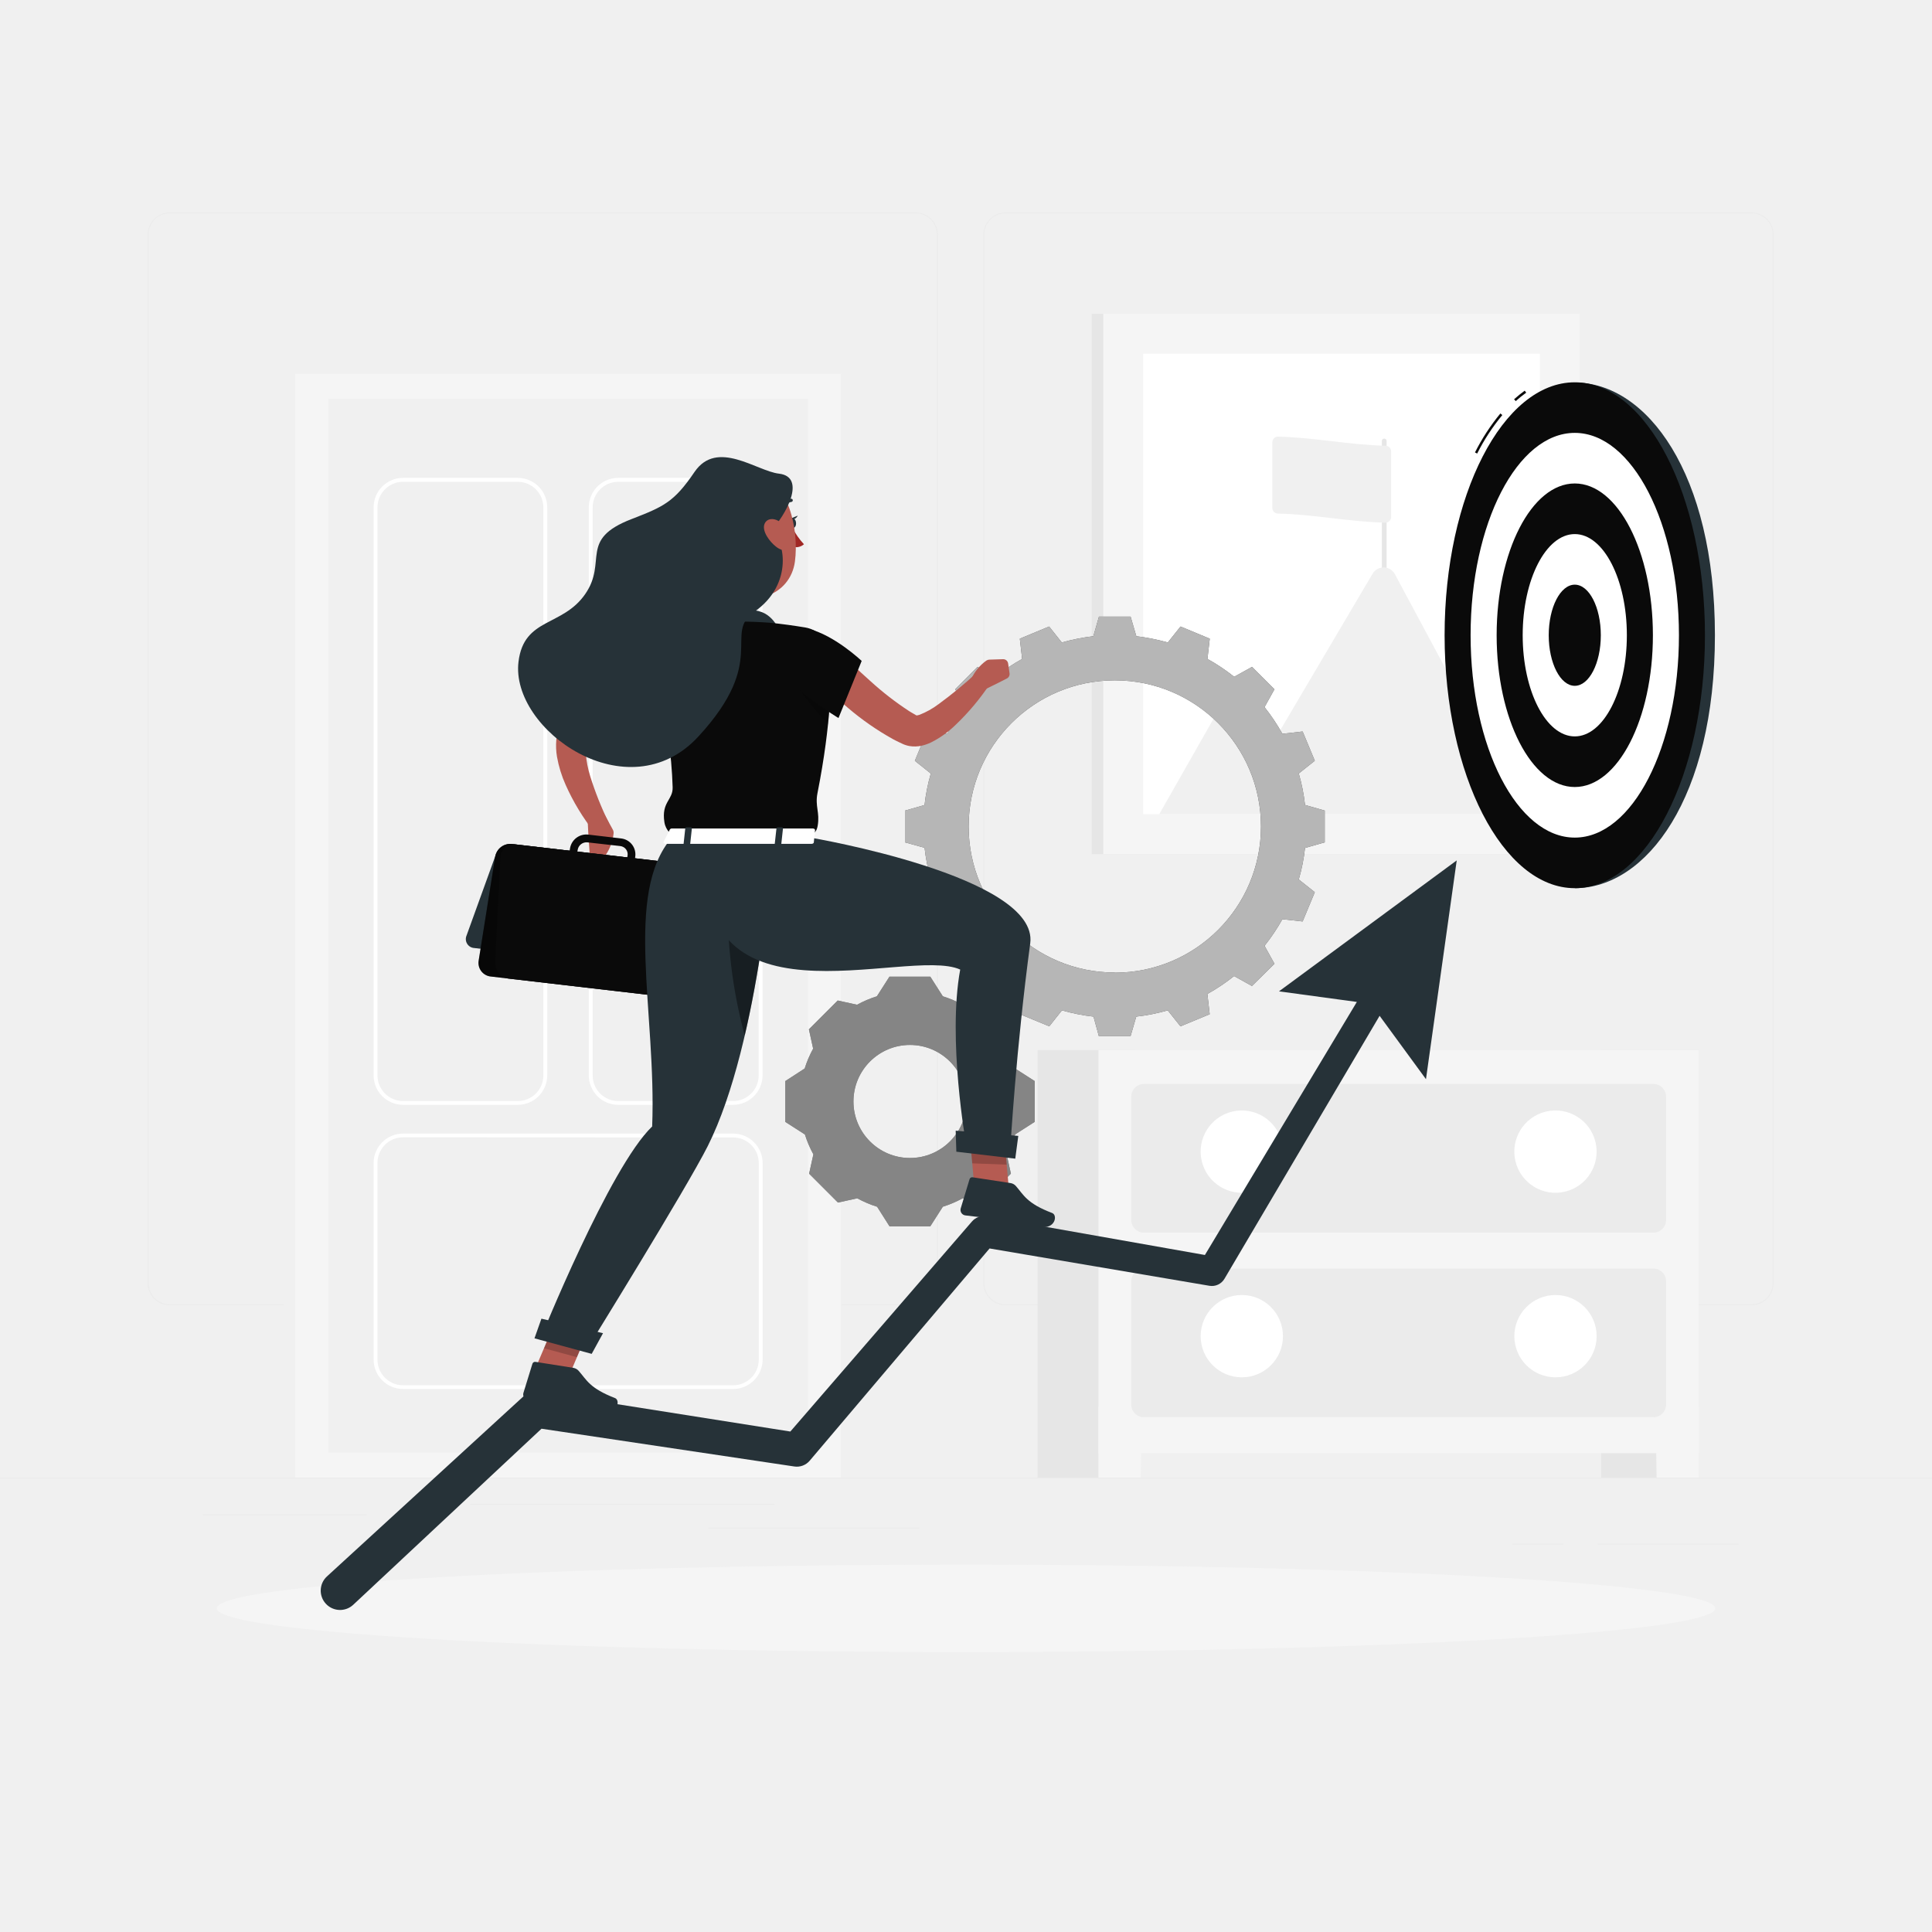
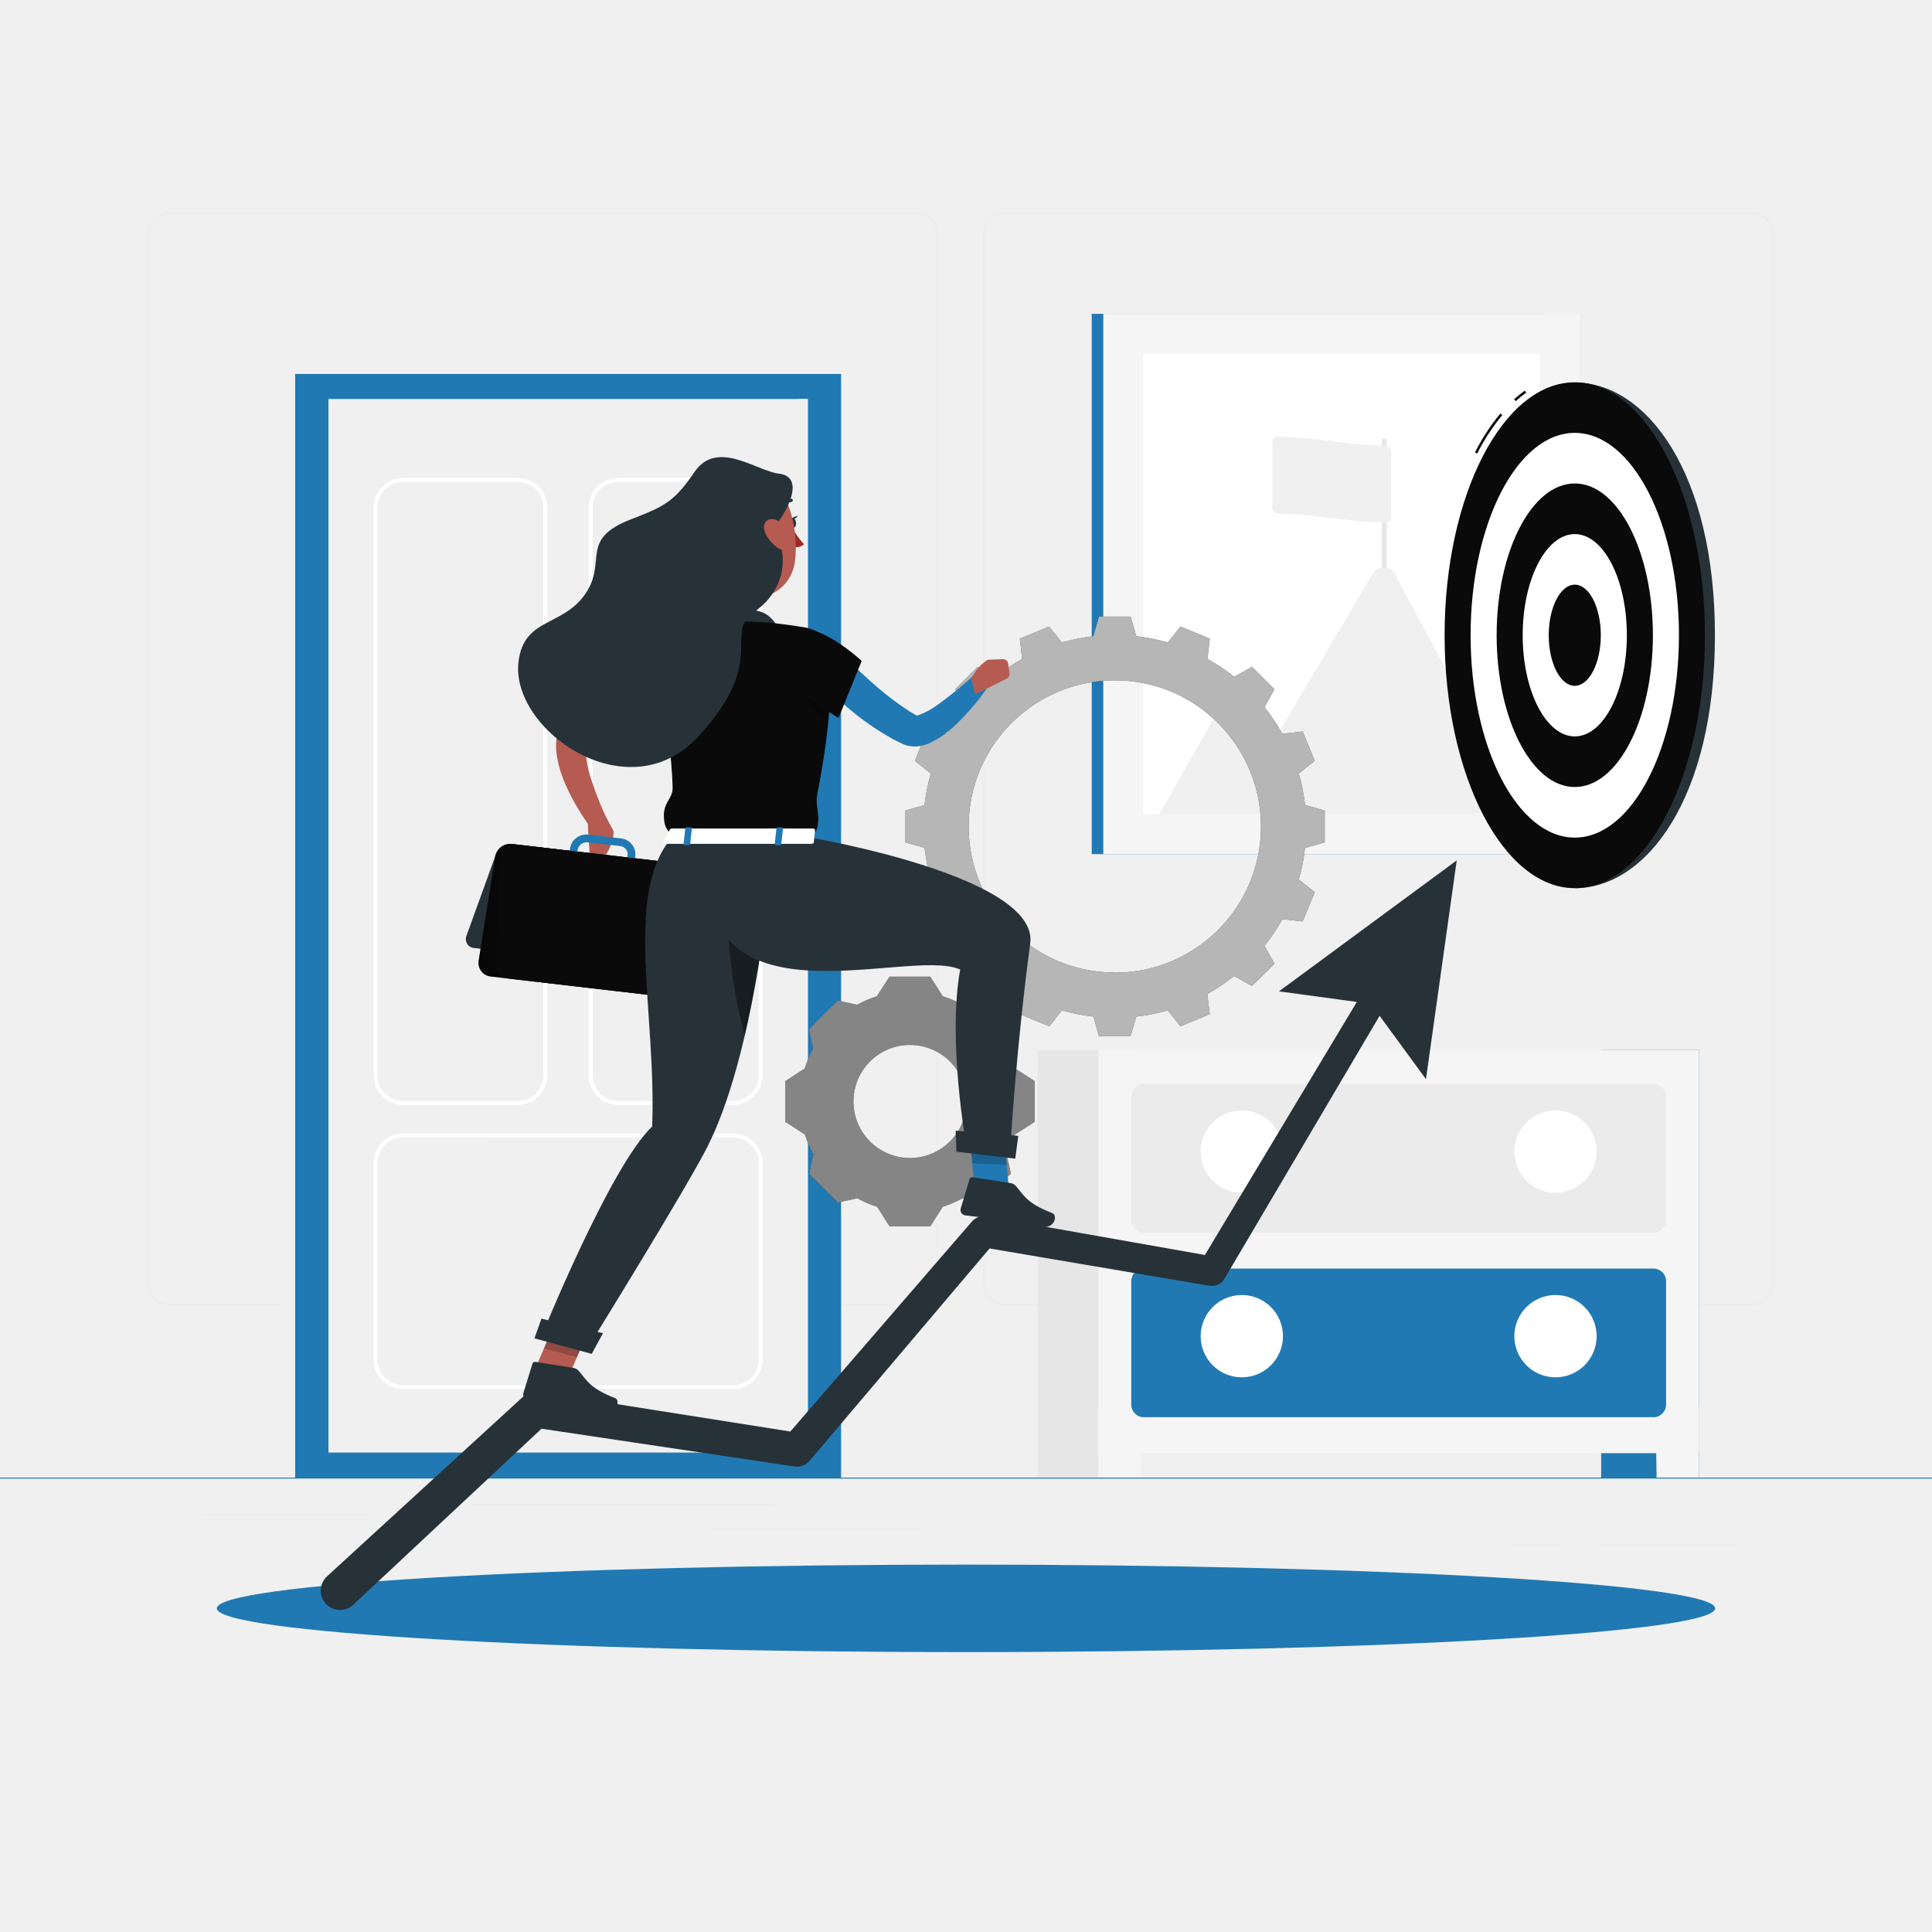
<svg xmlns="http://www.w3.org/2000/svg" viewBox="0 0 500 500">
  <g id="freepik--background-complete--inject-31">
-     <rect y="382.4" width="500" height="0.25" style="fill:#ebebeb" />
+     <rect y="382.4" width="500" height="0.25" style="fill:#2079b3" />
    <path d="M237,337.8H43.91a5.71,5.71,0,0,1-5.7-5.71V60.66A5.71,5.71,0,0,1,43.91,55H237a5.71,5.71,0,0,1,5.71,5.71V332.09A5.71,5.71,0,0,1,237,337.8ZM43.91,55.2a5.46,5.46,0,0,0-5.45,5.46V332.09a5.46,5.46,0,0,0,5.45,5.46H237a5.47,5.47,0,0,0,5.46-5.46V60.66A5.47,5.47,0,0,0,237,55.2Z" style="fill:#ebebeb" />
    <path d="M453.31,337.8H260.21a5.72,5.72,0,0,1-5.71-5.71V60.66A5.72,5.72,0,0,1,260.21,55h193.1A5.71,5.71,0,0,1,459,60.66V332.09A5.71,5.71,0,0,1,453.31,337.8ZM260.21,55.2a5.47,5.47,0,0,0-5.46,5.46V332.09a5.47,5.47,0,0,0,5.46,5.46h193.1a5.47,5.47,0,0,0,5.46-5.46V60.66a5.47,5.47,0,0,0-5.46-5.46Z" style="fill:#ebebeb" />
    <rect x="52.46" y="391.92" width="42.43" height="0.25" style="fill:#ebebeb" />
    <rect x="121.67" y="389.21" width="78.77" height="0.25" style="fill:#ebebeb" />
    <rect x="95.89" y="401.21" width="9.89" height="0.25" style="fill:#ebebeb" />
    <rect x="413.5" y="399.53" width="36.4" height="0.25" style="fill:#ebebeb" />
    <rect x="391.47" y="399.53" width="13.13" height="0.25" style="fill:#ebebeb" />
    <rect x="183.33" y="395.31" width="54.56" height="0.25" style="fill:#ebebeb" />
    <rect x="73.34" y="96.78" width="144.32" height="285.62" style="fill:#f0f0f0" />
-     <rect x="76.39" y="96.78" width="141.28" height="285.62" style="fill:#f5f5f5" />
+     <rect x="76.39" y="96.78" width="141.28" height="285.62" style="fill:#2079b3" />
    <rect x="10.7" y="177.56" width="272.66" height="124.06" transform="translate(386.62 92.56) rotate(90)" style="fill:#f0f0f0" />
    <path d="M189.74,359.47H104.31a7.63,7.63,0,0,1-7.62-7.63V301a7.63,7.63,0,0,1,7.62-7.63h85.43a7.64,7.64,0,0,1,7.63,7.63v50.88A7.64,7.64,0,0,1,189.74,359.47Zm-85.43-65.14A6.63,6.63,0,0,0,97.69,301v50.88a6.63,6.63,0,0,0,6.62,6.63h85.43a6.64,6.64,0,0,0,6.63-6.63V301a6.64,6.64,0,0,0-6.63-6.63Z" style="fill:#fff" />
    <path d="M134,285.93H104.31a7.63,7.63,0,0,1-7.62-7.63v-147a7.63,7.63,0,0,1,7.62-7.63H134a7.63,7.63,0,0,1,7.62,7.63v147A7.63,7.63,0,0,1,134,285.93ZM104.31,124.69a6.63,6.63,0,0,0-6.62,6.63v147a6.63,6.63,0,0,0,6.62,6.63H134a6.63,6.63,0,0,0,6.62-6.63v-147a6.63,6.63,0,0,0-6.62-6.63Z" style="fill:#fff" />
    <path d="M189.74,285.93H160a7.63,7.63,0,0,1-7.62-7.63v-147a7.63,7.63,0,0,1,7.62-7.63h29.72a7.64,7.64,0,0,1,7.63,7.63v147A7.64,7.64,0,0,1,189.74,285.93ZM160,124.69a6.63,6.63,0,0,0-6.62,6.63v147a6.63,6.63,0,0,0,6.62,6.63h29.72a6.64,6.64,0,0,0,6.63-6.63v-147a6.64,6.64,0,0,0-6.63-6.63Z" style="fill:#fff" />
    <path d="M180.59,228.37h18.67a2.46,2.46,0,0,0,2.46-2.46h0a2.47,2.47,0,0,0-2.46-2.46H180.59a2.46,2.46,0,0,0-2.46,2.46h0A2.46,2.46,0,0,0,180.59,228.37Z" style="fill:#e0e0e0" />
    <rect x="71.61" y="238.47" width="272.66" height="2.23" transform="translate(447.53 31.65) rotate(90)" style="fill:#f0f0f0" />
-     <rect x="282.54" y="81.22" width="117.33" height="139.83" style="fill:#e6e6e6" />
+     <rect x="282.54" y="81.22" width="117.33" height="139.83" style="fill:#2079b3" />
    <rect x="285.53" y="81.22" width="123.3" height="139.83" style="fill:#f5f5f5" />
    <rect x="295.86" y="91.55" width="102.65" height="119.17" style="fill:#fff" />
    <path d="M358.24,152.8a.61.61,0,0,1-.62-.61V114.05a.62.62,0,0,1,1.23,0v38.14A.61.61,0,0,1,358.24,152.8Z" style="fill:#e6e6e6" />
    <path d="M300,210.73l17.13-30.11a3.3,3.3,0,0,1,5.23-.68l8.92,9.11,23.95-40.58a3.31,3.31,0,0,1,5.76.12l33.33,62.14Z" style="fill:#f0f0f0" />
    <path d="M358.54,135.26c-9.27-.19-18.55-2.16-27.83-2.35a1.45,1.45,0,0,1-1.43-1.45v-17a1.45,1.45,0,0,1,1.48-1.46c9.27.2,18.55,2.16,27.83,2.36a1.44,1.44,0,0,1,1.43,1.44v17A1.45,1.45,0,0,1,358.54,135.26Z" style="fill:#f0f0f0" />
-     <rect x="414.38" y="271.75" width="25.3" height="110.65" style="fill:#e6e6e6" />
+     <rect x="414.38" y="271.75" width="25.3" height="110.65" style="fill:#2079b3" />
    <polygon points="428.72 382.4 439.68 382.4 439.68 364.04 428.45 364.04 428.72 382.4" style="fill:#f5f5f5" />
    <rect x="268.53" y="271.75" width="25.3" height="110.65" style="fill:#e6e6e6" />
    <rect x="284.27" y="271.75" width="155.41" height="104.33" style="fill:#f5f5f5" />
    <polygon points="295.22 382.4 284.27 382.4 284.27 364.04 295.49 364.04 295.22 382.4" style="fill:#f5f5f5" />
    <rect x="292.77" y="280.53" width="138.41" height="38.48" rx="3.29" style="fill:#ebebeb" />
    <circle cx="402.56" cy="298.02" r="10.65" transform="translate(-57.7 100.46) rotate(-13.28)" style="fill:#fff" />
-     <rect x="292.77" y="328.3" width="138.41" height="38.48" rx="3.29" style="fill:#ebebeb" />
+     <rect x="292.77" y="328.3" width="138.41" height="38.48" rx="3.29" style="fill:#2079b3" />
    <circle cx="402.56" cy="345.8" r="10.65" style="fill:#fff" />
    <circle cx="321.38" cy="298.02" r="10.65" transform="translate(-59.87 81.81) rotate(-13.28)" style="fill:#fff" />
    <circle cx="321.38" cy="345.8" r="10.65" style="fill:#fff" />
  </g>
  <g id="freepik--Shadow--inject-31">
-     <ellipse id="freepik--path--inject-31" cx="250" cy="416.24" rx="193.89" ry="11.32" style="fill:#f5f5f5" />
+     <ellipse id="freepik--path--inject-31" cx="250" cy="416.24" rx="193.89" ry="11.32" style="fill:#2079b3" />
  </g>
  <g id="freepik--Gears--inject-31">
    <path d="M234.2,218v-8.21l5.07-1.45a48.79,48.79,0,0,1,1.62-8.15l-4.13-3.3,3.13-7.57,5.24.6a52.12,52.12,0,0,1,4.64-6.91l-2.56-4.62,5.78-5.8,4.64,2.56a49.41,49.41,0,0,1,6.9-4.62l-.6-5.24,7.58-3.15,3.28,4.13a53.45,53.45,0,0,1,8.17-1.62l1.45-5.07h8.19l1.48,5.07a53.68,53.68,0,0,1,8.15,1.62l3.29-4.13,7.57,3.15-.6,5.24a48.93,48.93,0,0,1,6.91,4.62l4.62-2.56,5.81,5.8L327.26,183a51,51,0,0,1,4.62,6.91l5.24-.6,3.15,7.57-4.15,3.3a47.8,47.8,0,0,1,1.62,8.15l5.1,1.45V218l-5.1,1.45a47.34,47.34,0,0,1-1.62,8.16l4.15,3.29-3.15,7.57-5.24-.58a50.82,50.82,0,0,1-4.62,6.89l2.57,4.64L324,255.17l-4.62-2.57a49.93,49.93,0,0,1-6.91,4.64l.6,5.24-7.57,3.13-3.29-4.13a49.2,49.2,0,0,1-8.15,1.62l-1.48,5.08h-8.19L283,263.1a49,49,0,0,1-8.17-1.62l-3.28,4.13-7.58-3.13.6-5.24a50.44,50.44,0,0,1-6.9-4.64L253,255.17l-5.78-5.79,2.56-4.64a51.91,51.91,0,0,1-4.64-6.89l-5.24.58-3.13-7.57,4.13-3.29a48.31,48.31,0,0,1-1.62-8.16Zm54.31,33.73a37.83,37.83,0,1,0-37.83-37.82A37.82,37.82,0,0,0,288.51,251.69Z" style="fill:#0A0A0A" />
    <path d="M234.2,218v-8.21l5.07-1.45a48.79,48.79,0,0,1,1.62-8.15l-4.13-3.3,3.13-7.57,5.24.6a52.12,52.12,0,0,1,4.64-6.91l-2.56-4.62,5.78-5.8,4.64,2.56a49.41,49.41,0,0,1,6.9-4.62l-.6-5.24,7.58-3.15,3.28,4.13a53.45,53.45,0,0,1,8.17-1.62l1.45-5.07h8.19l1.48,5.07a53.68,53.68,0,0,1,8.15,1.62l3.29-4.13,7.57,3.15-.6,5.24a48.93,48.93,0,0,1,6.91,4.62l4.62-2.56,5.81,5.8L327.26,183a51,51,0,0,1,4.62,6.91l5.24-.6,3.15,7.57-4.15,3.3a47.8,47.8,0,0,1,1.62,8.15l5.1,1.45V218l-5.1,1.45a47.34,47.34,0,0,1-1.62,8.16l4.15,3.29-3.15,7.57-5.24-.58a50.82,50.82,0,0,1-4.62,6.89l2.57,4.64L324,255.17l-4.62-2.57a49.93,49.93,0,0,1-6.91,4.64l.6,5.24-7.57,3.13-3.29-4.13a49.2,49.2,0,0,1-8.15,1.62l-1.48,5.08h-8.19L283,263.1a49,49,0,0,1-8.17-1.62l-3.28,4.13-7.58-3.13.6-5.24a50.44,50.44,0,0,1-6.9-4.64L253,255.17l-5.78-5.79,2.56-4.64a51.91,51.91,0,0,1-4.64-6.89l-5.24.58-3.13-7.57,4.13-3.29a48.31,48.31,0,0,1-1.62-8.16Zm54.31,33.73a37.83,37.83,0,1,0-37.83-37.82A37.82,37.82,0,0,0,288.51,251.69Z" style="fill:#fff;opacity:0.7" />
    <path d="M208.25,276.53a27.88,27.88,0,0,1,2.19-5.14l-1.1-5,7.46-7.46,5,1.1a27.88,27.88,0,0,1,5.14-2.19l3.25-5.08h10.57l3.24,5.08a28,28,0,0,1,5.15,2.19l5-1.1,7.47,7.46-1.1,5a28.58,28.58,0,0,1,2.19,5.14l5.07,3.25v10.56l-5.07,3.25a29.3,29.3,0,0,1-2.19,5.15l1.1,5-7.47,7.47-5-1.1a28.68,28.68,0,0,1-5.15,2.19l-3.24,5.07H230.21L227,312.31a28.58,28.58,0,0,1-5.14-2.19l-5,1.1-7.46-7.47,1.1-5a28.57,28.57,0,0,1-2.19-5.15l-5.07-3.25V279.78Zm27.24,23.16a14.63,14.63,0,1,0-14.62-14.63A14.63,14.63,0,0,0,235.49,299.69Z" style="fill:#0A0A0A" />
    <path d="M208.25,276.53a27.88,27.88,0,0,1,2.19-5.14l-1.1-5,7.46-7.46,5,1.1a27.88,27.88,0,0,1,5.14-2.19l3.25-5.08h10.57l3.24,5.08a28,28,0,0,1,5.15,2.19l5-1.1,7.47,7.46-1.1,5a28.58,28.58,0,0,1,2.19,5.14l5.07,3.25v10.56l-5.07,3.25a29.3,29.3,0,0,1-2.19,5.15l1.1,5-7.47,7.47-5-1.1a28.68,28.68,0,0,1-5.15,2.19l-3.24,5.07H230.21L227,312.31a28.58,28.58,0,0,1-5.14-2.19l-5,1.1-7.46-7.47,1.1-5a28.57,28.57,0,0,1-2.19-5.15l-5.07-3.25V279.78Zm27.24,23.16a14.63,14.63,0,1,0-14.62-14.63A14.63,14.63,0,0,0,235.49,299.69Z" style="fill:#fff;opacity:0.5" />
  </g>
  <g id="freepik--Goal--inject-31">
    <path d="M407.55,99V229.86c18.61,0,36.27-23.48,36.27-65.46S426.16,99,407.55,99Z" style="fill:#263238" />
    <path d="M392.27,103.81l-.43-.48a32.87,32.87,0,0,1,2.76-2.23l.38.53A28.43,28.43,0,0,0,392.27,103.81Z" style="fill:#0A0A0A" />
    <path d="M382.29,117.38l-.57-.29A54.2,54.2,0,0,1,388.3,107l.5.42A52.85,52.85,0,0,0,382.29,117.38Z" style="fill:#0A0A0A" />
    <ellipse cx="407.55" cy="164.4" rx="33.69" ry="65.46" style="fill:#0A0A0A" />
    <ellipse cx="407.55" cy="164.4" rx="26.96" ry="52.37" style="fill:#fff" />
    <ellipse cx="407.55" cy="164.4" rx="20.22" ry="39.28" style="fill:#0A0A0A" />
    <ellipse cx="407.55" cy="164.4" rx="13.48" ry="26.18" style="fill:#fff" />
    <ellipse cx="407.55" cy="164.4" rx="6.74" ry="13.09" style="fill:#0A0A0A" />
  </g>
  <g id="freepik--Arrow--inject-31">
    <path d="M377,222.67l-46,33.89,20.15,2.74-39.32,65.49-56.55-10a4,4,0,0,0-3.74,1.33l0,0-47,54.36-65.17-10.3a4.65,4.65,0,0,0-3.86,1.16l0,0L84.59,408l0,0a5,5,0,0,0,6.83,7.31l48.72-45.56,65.4,9.77h0a4.35,4.35,0,0,0,4-1.48L256.1,323.1,313,332.76h0a3.78,3.78,0,0,0,3.89-1.81l40.15-68.06,12,16.4Z" style="fill:#263238" />
  </g>
  <g id="freepik--Character--inject-31">
    <path d="M171.56,175.94l-.52.26-.64.33c-.43.24-.88.47-1.32.73-.88.5-1.76,1.05-2.63,1.63-1.75,1.13-3.44,2.39-5.11,3.7s-3.25,2.73-4.82,4.18L154.23,189l-1.12,1.16-.55.59-.21.22a6.06,6.06,0,0,0-.75,4,27.2,27.2,0,0,0,1.13,5.86,83.47,83.47,0,0,0,4.81,12.08l-3.75,2.45a57.58,57.58,0,0,1-7.39-12.21,31.06,31.06,0,0,1-2.25-7.29,17.08,17.08,0,0,1-.18-4.34,11.28,11.28,0,0,1,1.56-4.87,9.69,9.69,0,0,1,.81-1.14l.56-.7,1.14-1.38c.77-.92,1.57-1.81,2.38-2.69a70.47,70.47,0,0,1,5.21-5,58.79,58.79,0,0,1,5.8-4.43c1-.68,2.06-1.33,3.16-1.94.53-.32,1.09-.61,1.66-.9l.89-.43c.32-.15.56-.26,1-.45Z" style="fill:#b55b52" />
    <path d="M185.61,140.31c.34,5.33,1.14,17-3,20,0,0,.73,5.46,10.39,6.73,10.63,1.39,5.77-4.61,5.77-4.61-5.62-2.14-4.91-6.43-3.37-10.33Z" style="fill:#b55b52" />
    <path d="M180.57,163s-.94-3-1.28-4.75,12.79-1.18,17.14-.07,5.73,6.21,5.73,6.21Z" style="fill:#263238" />
    <path d="M205.06,136.58a19.27,19.27,0,0,0,3,4.27,3,3,0,0,1-2.47.73Z" style="fill:#a02724" />
    <path d="M202,131.94a.45.45,0,0,1-.19-.05.42.42,0,0,1-.17-.57,4.16,4.16,0,0,1,3.08-2.26.42.42,0,0,1,.45.38.41.41,0,0,1-.37.46h0a3.29,3.29,0,0,0-2.42,1.81A.43.43,0,0,1,202,131.94Z" style="fill:#263238" />
    <path d="M204.3,135.43c.07.71.51,1.24,1,1.2s.78-.66.71-1.37-.51-1.25-1-1.2S204.23,134.72,204.3,135.43Z" style="fill:#263238" />
    <path d="M204.81,134.12l1.65-.67S205.72,134.87,204.81,134.12Z" style="fill:#263238" />
    <polygon points="136.87 358.13 145.4 360.44 153.48 341.43 144.95 339.12 136.87 358.13" style="fill:#b55b52" />
    <path d="M148.39,354l-9.81-1.55a.71.71,0,0,0-.79.49l-2.34,7.58a1.43,1.43,0,0,0,1.15,1.78c3.43.48,5.11.54,9.42,1.22,2.65.42,6.49,1.31,10.15,1.88s4.43-3,3-3.58c-6.61-2.55-7.37-4.75-9.37-7A2.37,2.37,0,0,0,148.39,354Z" style="fill:#263238" />
    <polygon points="144.95 339.12 153.48 341.44 149.31 351.24 140.78 348.92 144.95 339.12" style="opacity:0.2" />
    <path d="M175.69,162.11c-3.5-1.36-14.08,7.46-14.08,7.46l4.72,16.26s11.85-6.88,12.91-11.65C180.35,169.22,179.83,163.72,175.69,162.11Z" style="fill:#0A0A0A" />
    <path d="M215.05,170.28c0,5.68.21,16.21-3.49,35-.67,3.41.65,4.93.06,8.41-.39,2.28-1.67,1.94-1.85,3.05H173.89c0-1.06-1.57-1.63-1.94-3.94-.83-5.28,2.23-5.72,2.13-9.05-.25-8.4-1.48-17.85-5.15-34.43a6,6,0,0,1,5-7.29c2.58-.37,5.68-.73,8.82-.88a113.56,113.56,0,0,1,16.3,0c3.18.29,6.55.78,9.29,1.23A8,8,0,0,1,215.05,170.28Z" style="fill:#0A0A0A" />
    <path d="M205.14,175.22c1.6,3.82,6.7,9.55,9.16,12.19.38-3.68.57-6.8.67-9.44Z" style="opacity:0.2" />
-     <path d="M216,167.44c2.94,3,6.14,6.06,9.33,8.89a78.82,78.82,0,0,0,9.93,7.69c.42.29.85.49,1.27.75l.63.36c.09.05,0,0,0,0l-.07,0-.12,0c-.26,0,.32.11,1-.14a20.82,20.82,0,0,0,4.88-2.72,112.12,112.12,0,0,0,9.95-8.19l3.43,2.87a62.25,62.25,0,0,1-9,10.72,25,25,0,0,1-6.34,4.5,11.52,11.52,0,0,1-2.33.81,8.26,8.26,0,0,1-3.18.1,6.51,6.51,0,0,1-.92-.23,4.34,4.34,0,0,1-.47-.16l-.39-.17-.85-.4c-.55-.28-1.15-.54-1.67-.84a71.34,71.34,0,0,1-11.65-8.1,110.33,110.33,0,0,1-10.07-9.54Z" style="fill:#b55b52" />
+     <path d="M216,167.44c2.94,3,6.14,6.06,9.33,8.89a78.82,78.82,0,0,0,9.93,7.69c.42.29.85.49,1.27.75l.63.36c.09.05,0,0,0,0l-.07,0-.12,0c-.26,0,.32.11,1-.14a20.82,20.82,0,0,0,4.88-2.72,112.12,112.12,0,0,0,9.95-8.19l3.43,2.87a62.25,62.25,0,0,1-9,10.72,25,25,0,0,1-6.34,4.5,11.52,11.52,0,0,1-2.33.81,8.26,8.26,0,0,1-3.18.1,6.51,6.51,0,0,1-.92-.23,4.34,4.34,0,0,1-.47-.16l-.39-.17-.85-.4c-.55-.28-1.15-.54-1.67-.84a71.34,71.34,0,0,1-11.65-8.1,110.33,110.33,0,0,1-10.07-9.54Z" style="fill:#2079b3" />
    <path d="M255.21,171a12.05,12.05,0,0,0-3.81,4.62l.75,3.36a.58.58,0,0,0,.82.39l5.37-2.64,2.24-1.14a1.29,1.29,0,0,0,.69-1.34l-.37-2.55a1.28,1.28,0,0,0-1.32-1.1l-3.48.11A1.65,1.65,0,0,0,255.21,171Z" style="fill:#b55b52" />
    <path d="M158.79,215.75a12.2,12.2,0,0,1-2.1,5.61l-3.29,1a.58.58,0,0,1-.75-.51l-.39-6-.15-3.06a.53.53,0,0,1,.33-.52l3.53-1.4a.54.54,0,0,1,.67.25l2,3.67A1.72,1.72,0,0,1,158.79,215.75Z" style="fill:#b55b52" />
    <path d="M122.75,245.35l35.87,4.2A4.08,4.08,0,0,0,162.7,247l7.64-21.13a2.32,2.32,0,0,0-2-3.25l-35.87-4.2a4.08,4.08,0,0,0-4.08,2.55l-7.64,21.13A2.32,2.32,0,0,0,122.75,245.35Z" style="fill:#263238" />
    <path d="M127,252.72l44,5.11a3.93,3.93,0,0,0,4.3-3.26l4.28-26.91a3.55,3.55,0,0,0-3.12-4.13l-44-5.11a3.94,3.94,0,0,0-4.3,3.27l-4.28,26.91A3.54,3.54,0,0,0,127,252.72Z" style="fill:#0A0A0A" />
    <path d="M127,252.72l44,5.11a3.93,3.93,0,0,0,4.3-3.26l4.28-26.91a3.55,3.55,0,0,0-3.12-4.13l-44-5.11a3.94,3.94,0,0,0-4.3,3.27l-4.28,26.91A3.54,3.54,0,0,0,127,252.72Z" style="opacity:0.3" />
-     <path d="M161.38,229.19h-.24l-12.77-1.49h0a2,2,0,0,1-1.39-.79,2,2,0,0,1-.39-1.56l.93-5.8a4.29,4.29,0,0,1,4.69-3.56l8.54,1a4.16,4.16,0,0,1,3.64,4.8l-.9,5.62A2.15,2.15,0,0,1,161.38,229.19Zm-12.78-3.48,12.77,1.48a.14.14,0,0,0,.15-.11l.89-5.63a2.11,2.11,0,0,0-.4-1.65,2.18,2.18,0,0,0-1.49-.84L152,218a2.32,2.32,0,0,0-2.49,1.9l-.92,5.8-.08,1Z" style="fill:#0A0A0A" />
+     <path d="M161.38,229.19h-.24l-12.77-1.49h0a2,2,0,0,1-1.39-.79,2,2,0,0,1-.39-1.56l.93-5.8a4.29,4.29,0,0,1,4.69-3.56l8.54,1a4.16,4.16,0,0,1,3.64,4.8l-.9,5.62A2.15,2.15,0,0,1,161.38,229.19Zm-12.78-3.48,12.77,1.48a.14.14,0,0,0,.15-.11l.89-5.63a2.11,2.11,0,0,0-.4-1.65,2.18,2.18,0,0,0-1.49-.84L152,218a2.32,2.32,0,0,0-2.49,1.9l-.92,5.8-.08,1Z" style="fill:#2079b3" />
    <path d="M175.69,258.38l-44-5.11a4.06,4.06,0,0,1-3.53-4.17l1.36-27.25a3.46,3.46,0,0,1,3.9-3.31l44,5.11a4,4,0,0,1,3.53,4.17l-1.36,27.25A3.46,3.46,0,0,1,175.69,258.38Z" style="fill:#0A0A0A" />
    <path d="M209.18,162.72c6.79,1.64,13.82,8.33,13.82,8.33l-6,14.78s-14-8.54-15.3-13.25C200,166.32,202.63,161.14,209.18,162.72Z" style="fill:#0A0A0A" />
    <path d="M180.21,135.46c1.43,8.65,1.86,12.34,6.71,16.36,7.31,6,17.63,2.38,18.81-6.52,1.06-8-1.46-20.82-10.34-23.41A12,12,0,0,0,180.21,135.46Z" style="fill:#b55b52" />
    <path d="M201.59,122.58c-5.74-.65-16-9-21.84-.45-5.34,7.88-8.05,9-16.31,12.21-13.78,5.3-6.11,10.92-12,19.42s-15.84,6-17.25,17.49c-2.17,17.59,28.33,39.17,46.58,19.33S187,164,195.22,158.33c10.41-7.22,7.78-19.24,4.2-20.88C203.34,133.45,208.85,123.42,201.59,122.58Z" style="fill:#263238" />
    <path d="M202.51,135.67a8.07,8.07,0,0,1,2.11,4.81c.13,2.25-2,2.43-3.78,1-1.64-1.26-3.69-4-3-5.84S201,134,202.51,135.67Z" style="fill:#b55b52" />
    <path d="M200.3,216.78s-3.52,52.78-17.15,79.86c-5.55,11-30.9,51.95-30.9,51.95l-12.4-2.06s17.93-44.53,28.93-55c1.15-29.45-7.45-60.34,5.11-74.78Z" style="fill:#263238" />
    <path d="M188.4,231a126.32,126.32,0,0,0,4.34,37c2-8.5,3.48-17.15,4.61-24.86A62,62,0,0,0,188.4,231Z" style="opacity:0.4" />
    <polygon points="153.13 350.38 138.32 346.36 140.12 341.27 156.06 345.03 153.13 350.38" style="fill:#263238" />
-     <polygon points="252.49 310.92 261.49 312.24 259.69 291.91 250.69 290.58 252.49 310.92" style="fill:#b55b52" />
+     <polygon points="252.49 310.92 261.49 312.24 259.69 291.91 250.69 290.58 252.49 310.92" style="fill:#2079b3" />
    <path d="M261.52,306.18l-9.81-1.5a.71.71,0,0,0-.79.49l-2.3,7.6a1.43,1.43,0,0,0,1.17,1.77c3.43.46,5.11.51,9.43,1.16,2.65.41,6.49,1.27,10.15,1.83s4.42-3,2.94-3.6c-6.62-2.51-7.39-4.71-9.41-7A2.24,2.24,0,0,0,261.52,306.18Z" style="fill:#263238" />
    <polygon points="250.68 290.58 259.7 291.91 260.53 301.41 251.61 301.07 250.68 290.58" style="opacity:0.2" />
    <path d="M209.77,216.78s59.19,10,56.85,27.37c-3.69,27.43-5.13,52.85-5.13,52.85L250,296s-4.82-27-1.5-45.08c-13.83-6.25-72.37,18.05-65.14-34.14Z" style="fill:#263238" />
    <polygon points="262.75 299.86 247.5 298.06 247.33 292.62 263.53 293.97 262.75 299.86" style="fill:#263238" />
    <path d="M173.35,214.68l-1.62,3.21c-.13.25.17.5.58.5H210c.32,0,.59-.15.61-.36l.33-3.21c0-.22-.26-.41-.62-.41H173.93A.65.65,0,0,0,173.35,214.68Z" style="fill:#fff" />
-     <path d="M178.23,218.74h-1c-.2,0-.35-.1-.33-.22l.45-4.17c0-.13.19-.23.38-.23h1c.2,0,.35.1.33.23l-.45,4.17C178.59,218.64,178.42,218.74,178.23,218.74Z" style="fill:#263238" />
-     <path d="M201.82,218.74h-1c-.2,0-.34-.1-.33-.22l.46-4.17c0-.13.18-.23.37-.23h1c.19,0,.34.1.32.23l-.45,4.17C202.18,218.64,202,218.74,201.82,218.74Z" style="fill:#263238" />
+     <path d="M178.23,218.74h-1c-.2,0-.35-.1-.33-.22l.45-4.17c0-.13.19-.23.38-.23h1c.2,0,.35.1.33.23l-.45,4.17C178.59,218.64,178.42,218.74,178.23,218.74Z" style="fill:#2079b3" />
+     <path d="M201.82,218.74h-1c-.2,0-.34-.1-.33-.22l.46-4.17c0-.13.18-.23.37-.23h1c.19,0,.34.1.32.23l-.45,4.17C202.18,218.64,202,218.74,201.82,218.74Z" style="fill:#2079b3" />
  </g>
</svg>
